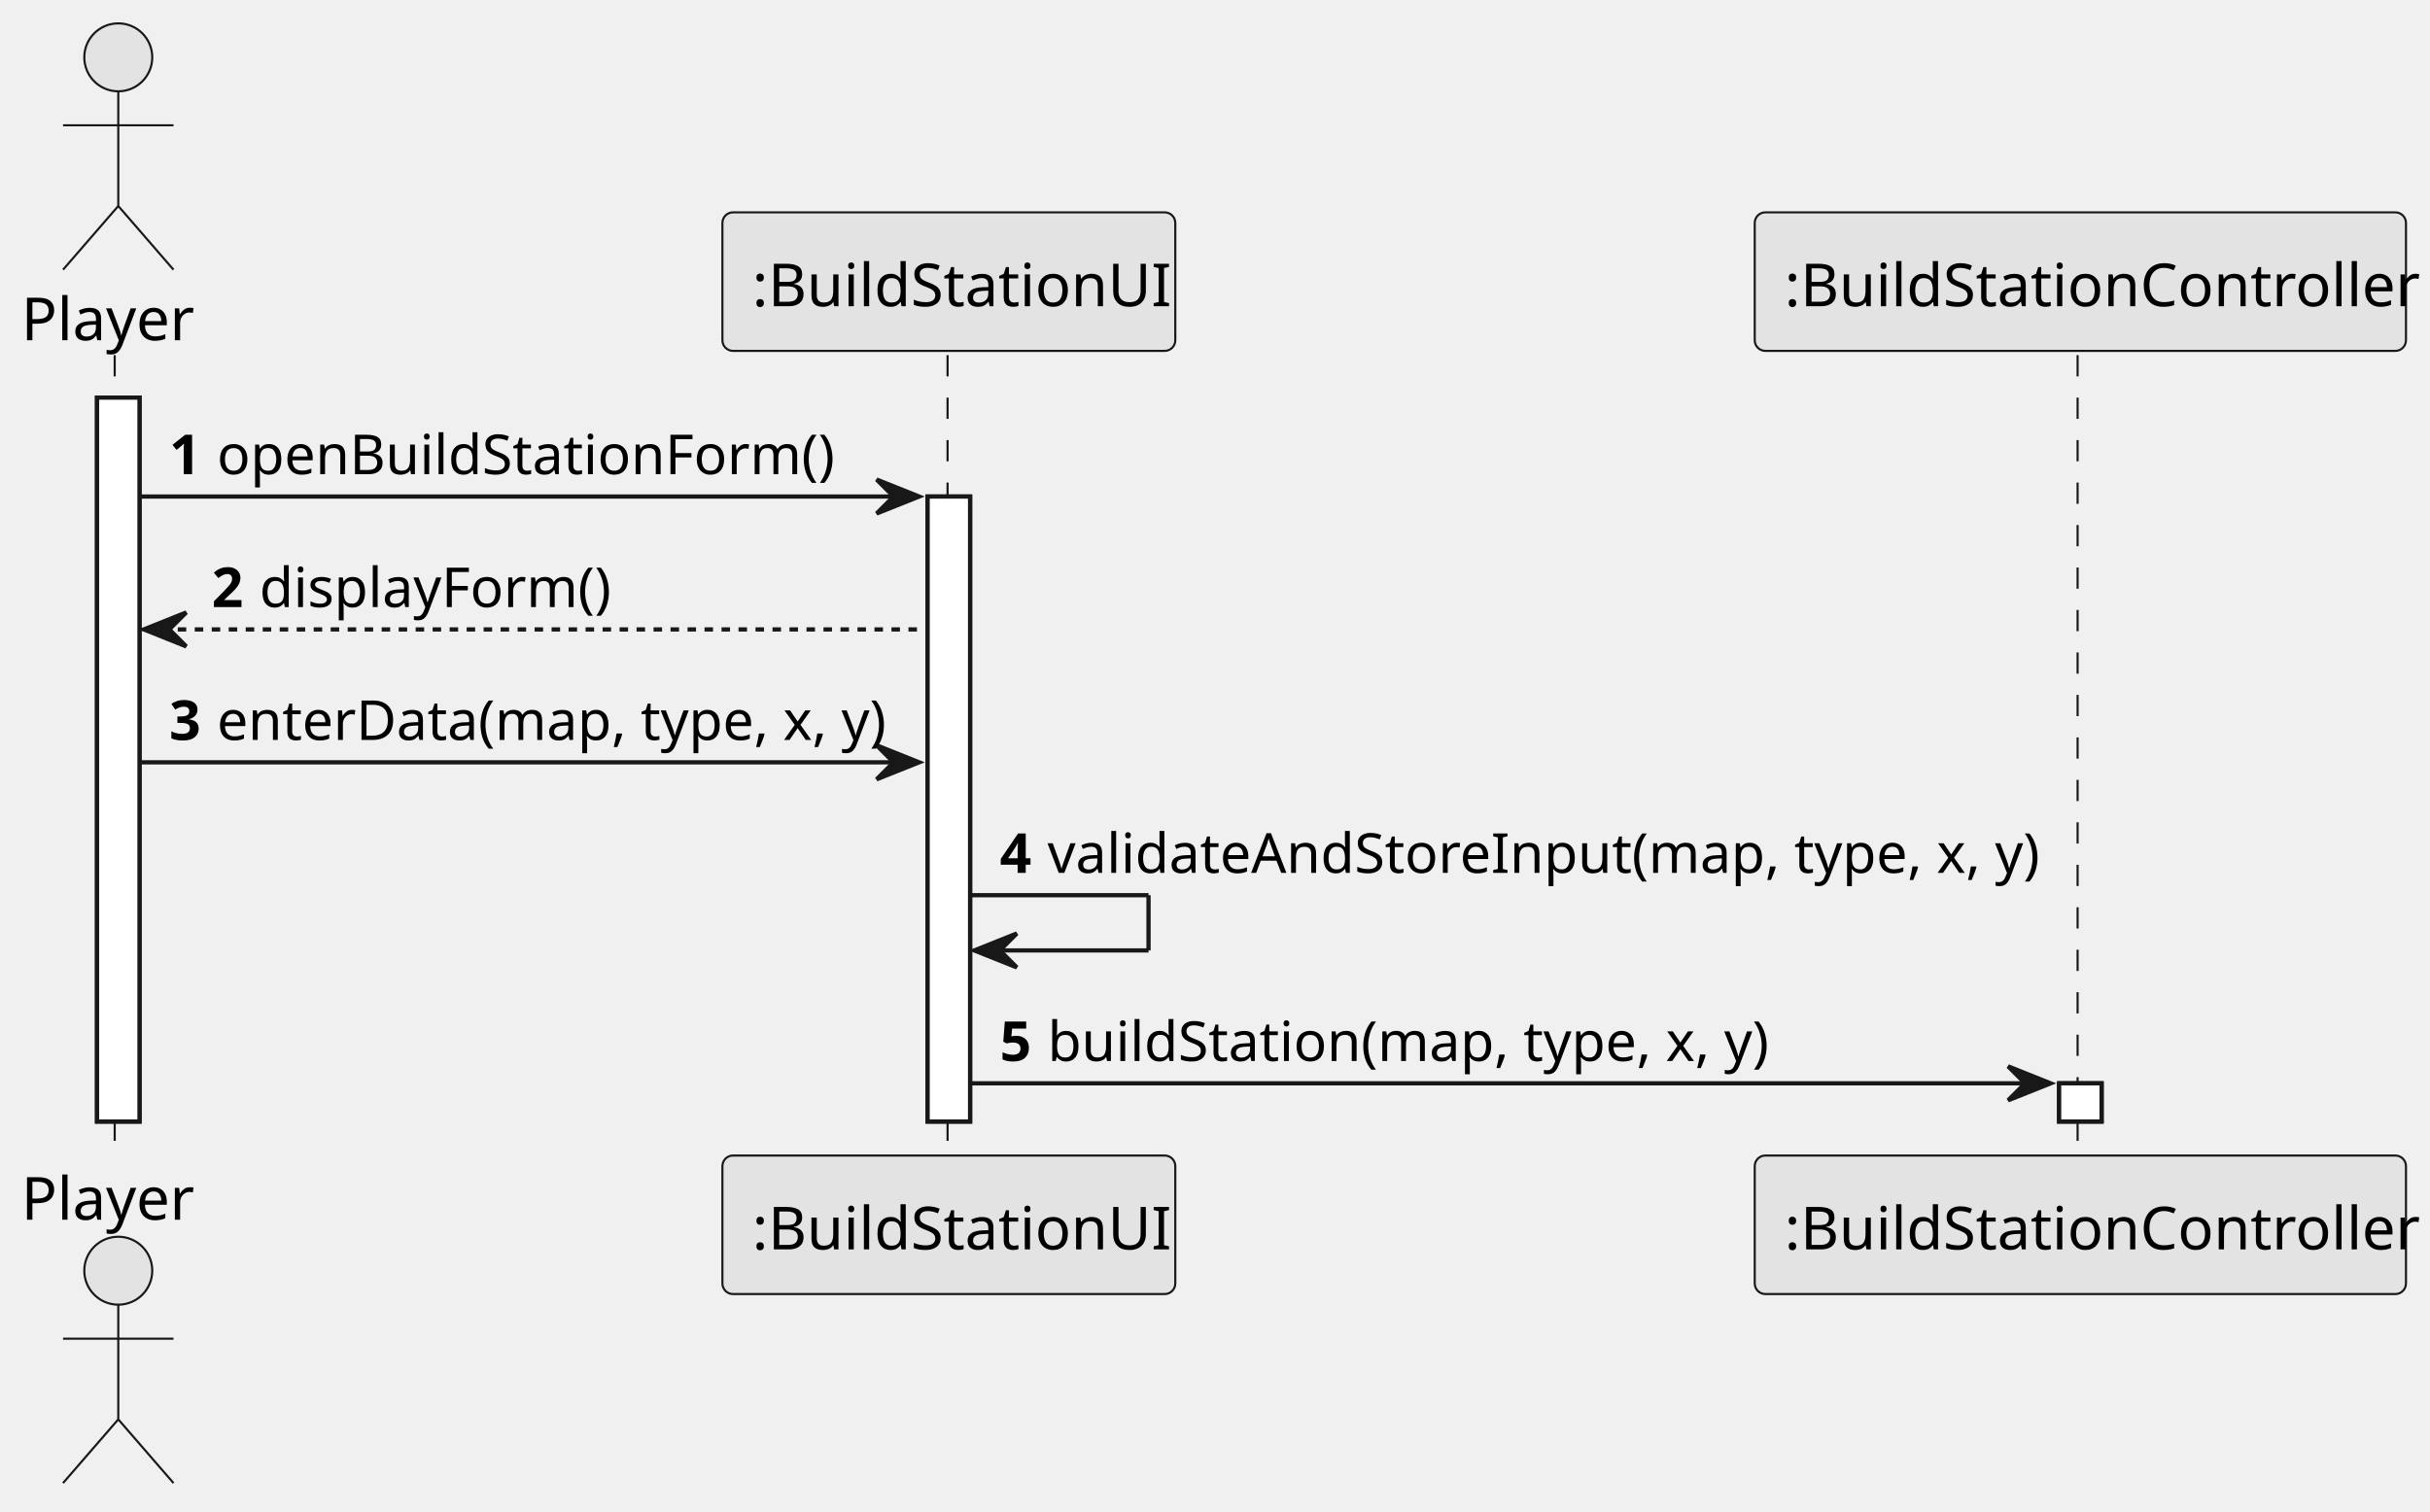
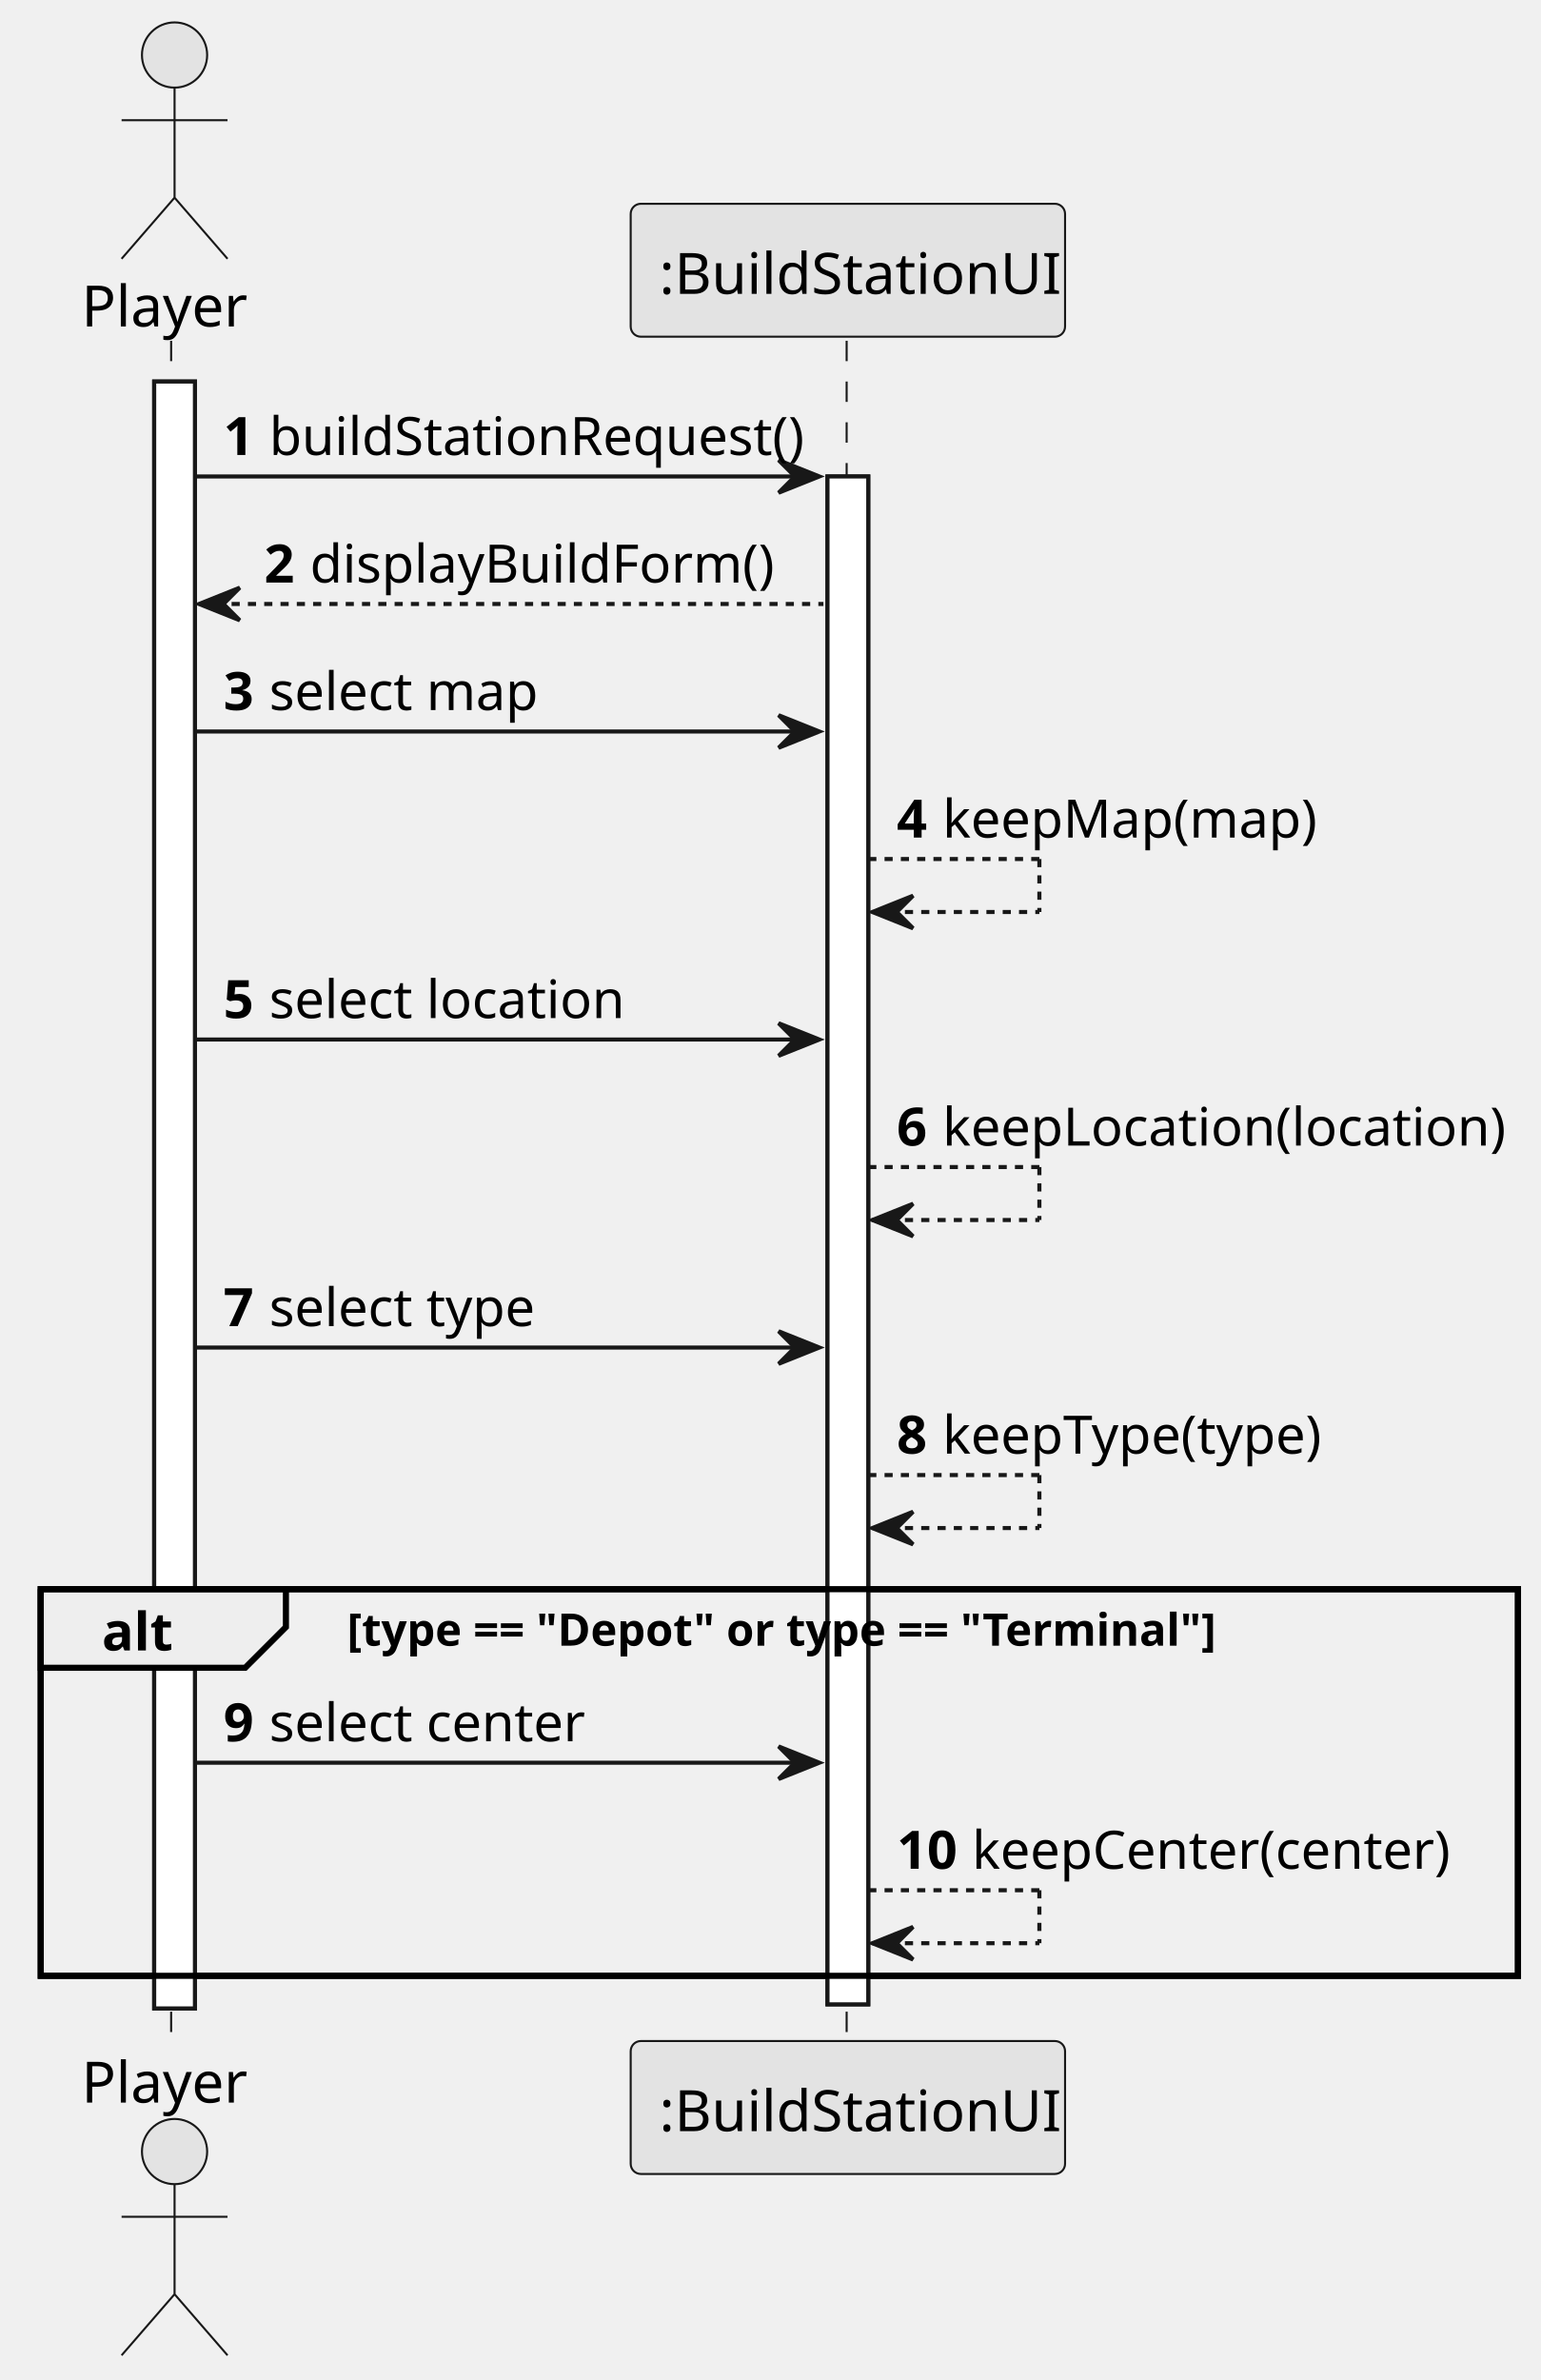
- <svg xmlns="http://www.w3.org/2000/svg" contentStyleType="text/css" height="356px" preserveAspectRatio="none" style="width:572px;height:356px;background:#FFFFFF;" version="1.1" viewBox="0 0 572 356" width="572px" zoomAndPan="magnify">
+ <svg xmlns="http://www.w3.org/2000/svg" contentStyleType="text/css" height="584px" preserveAspectRatio="none" style="width:378px;height:584px;background:#FFFFFF;" version="1.1" viewBox="0 0 378 584" width="378px" zoomAndPan="magnify">
  <defs />
  <g>
-     <rect fill="#FFFFFF" height="170.455" style="stroke:#181818;stroke-width:1.0;" width="10" x="22.841" y="93.621" />
-     <rect fill="#FFFFFF" height="147.164" style="stroke:#181818;stroke-width:1.0;" width="10" x="218.352" y="116.912" />
-     <rect fill="#FFFFFF" height="9" style="stroke:#181818;stroke-width:1.0;" width="10" x="484.696" y="255.076" />
-     <line style="stroke:#181818;stroke-width:0.5;stroke-dasharray:5.0,5.0;" x1="27" x2="27" y1="83.621" y2="273.076" />
-     <line style="stroke:#181818;stroke-width:0.5;stroke-dasharray:5.0,5.0;" x1="223.049" x2="223.049" y1="83.621" y2="273.076" />
-     <line style="stroke:#181818;stroke-width:0.5;stroke-dasharray:5.0,5.0;" x1="489.048" x2="489.048" y1="83.621" y2="273.076" />
-     <text fill="#000000" font-family="sans-serif" font-size="14" lengthAdjust="spacing" textLength="39.683" x="5" y="80.107">Player</text>
-     <ellipse cx="27.841" cy="13.5" fill="#E3E3E3" rx="8" ry="8" style="stroke:#181818;stroke-width:0.5;" />
-     <path d="M27.841,21.5 L27.841,48.5 M14.841,29.5 L40.841,29.5 M27.841,48.5 L14.841,63.5 M27.841,48.5 L40.841,63.5 " fill="none" style="stroke:#181818;stroke-width:0.5;" />
-     <text fill="#000000" font-family="sans-serif" font-size="14" lengthAdjust="spacing" textLength="39.683" x="5" y="287.184">Player</text>
-     <ellipse cx="27.841" cy="299.197" fill="#E3E3E3" rx="8" ry="8" style="stroke:#181818;stroke-width:0.5;" />
-     <path d="M27.841,307.197 L27.841,334.197 M14.841,315.197 L40.841,315.197 M27.841,334.197 L14.841,349.197 M27.841,334.197 L40.841,349.197 " fill="none" style="stroke:#181818;stroke-width:0.5;" />
-     <rect fill="#E3E3E3" height="32.621" rx="2.5" ry="2.5" style="stroke:#181818;stroke-width:0.5;" width="106.606" x="170.049" y="50" />
-     <text fill="#000000" font-family="sans-serif" font-size="14" lengthAdjust="spacing" textLength="92.606" x="177.049" y="72.107">:BuildStationUI</text>
-     <rect fill="#E3E3E3" height="32.621" rx="2.5" ry="2.5" style="stroke:#181818;stroke-width:0.5;" width="106.606" x="170.049" y="272.076" />
-     <text fill="#000000" font-family="sans-serif" font-size="14" lengthAdjust="spacing" textLength="92.606" x="177.049" y="294.184">:BuildStationUI</text>
-     <rect fill="#E3E3E3" height="32.621" rx="2.5" ry="2.5" style="stroke:#181818;stroke-width:0.5;" width="153.296" x="413.048" y="50" />
-     <text fill="#000000" font-family="sans-serif" font-size="14" lengthAdjust="spacing" textLength="139.296" x="420.048" y="72.107">:BuildStationController</text>
-     <rect fill="#E3E3E3" height="32.621" rx="2.5" ry="2.5" style="stroke:#181818;stroke-width:0.5;" width="153.296" x="413.048" y="272.076" />
-     <text fill="#000000" font-family="sans-serif" font-size="14" lengthAdjust="spacing" textLength="139.296" x="420.048" y="294.184">:BuildStationController</text>
-     <rect fill="#FFFFFF" height="170.455" style="stroke:#181818;stroke-width:1.0;" width="10" x="22.841" y="93.621" />
-     <rect fill="#FFFFFF" height="147.164" style="stroke:#181818;stroke-width:1.0;" width="10" x="218.352" y="116.912" />
-     <rect fill="#FFFFFF" height="9" style="stroke:#181818;stroke-width:1.0;" width="10" x="484.696" y="255.076" />
-     <polygon fill="#181818" points="206.352,112.912,216.352,116.912,206.352,120.912,210.352,116.912" style="stroke:#181818;stroke-width:1.0;" />
-     <line style="stroke:#181818;stroke-width:1.0;" x1="32.841" x2="212.352" y1="116.912" y2="116.912" />
-     <text fill="#000000" font-family="sans-serif" font-size="13" font-weight="bold" lengthAdjust="spacing" textLength="7.23" x="39.841" y="111.649">1</text>
-     <text fill="#000000" font-family="sans-serif" font-size="13" lengthAdjust="spacing" textLength="137.287" x="51.071" y="111.649">openBuildStationForm()</text>
-     <polygon fill="#181818" points="43.841,144.203,33.841,148.203,43.841,152.203,39.841,148.203" style="stroke:#181818;stroke-width:1.0;" />
-     <line style="stroke:#181818;stroke-width:1.0;stroke-dasharray:2.0,2.0;" x1="37.841" x2="217.352" y1="148.203" y2="148.203" />
-     <text fill="#000000" font-family="sans-serif" font-size="13" font-weight="bold" lengthAdjust="spacing" textLength="7.23" x="49.841" y="142.94">2</text>
-     <text fill="#000000" font-family="sans-serif" font-size="13" lengthAdjust="spacing" textLength="79.454" x="61.071" y="142.94">displayForm()</text>
-     <polygon fill="#181818" points="206.352,175.494,216.352,179.494,206.352,183.494,210.352,179.494" style="stroke:#181818;stroke-width:1.0;" />
-     <line style="stroke:#181818;stroke-width:1.0;" x1="32.841" x2="212.352" y1="179.494" y2="179.494" />
-     <text fill="#000000" font-family="sans-serif" font-size="13" font-weight="bold" lengthAdjust="spacing" textLength="7.23" x="39.841" y="174.231">3</text>
-     <text fill="#000000" font-family="sans-serif" font-size="13" lengthAdjust="spacing" textLength="150.281" x="51.071" y="174.231">enterData(map, type, x, y)</text>
-     <line style="stroke:#181818;stroke-width:1.0;" x1="228.352" x2="270.352" y1="210.785" y2="210.785" />
-     <line style="stroke:#181818;stroke-width:1.0;" x1="270.352" x2="270.352" y1="210.785" y2="223.785" />
-     <line style="stroke:#181818;stroke-width:1.0;" x1="229.352" x2="270.352" y1="223.785" y2="223.785" />
-     <polygon fill="#181818" points="239.352,219.785,229.352,223.785,239.352,227.785,235.352,223.785" style="stroke:#181818;stroke-width:1.0;" />
-     <text fill="#000000" font-family="sans-serif" font-size="13" font-weight="bold" lengthAdjust="spacing" textLength="7.23" x="235.352" y="205.523">4</text>
-     <text fill="#000000" font-family="sans-serif" font-size="13" lengthAdjust="spacing" textLength="221.114" x="246.582" y="205.523">validateAndStoreInput(map, type, x, y)</text>
-     <polygon fill="#181818" points="472.696,251.076,482.696,255.076,472.696,259.076,476.696,255.076" style="stroke:#181818;stroke-width:1.0;" />
-     <line style="stroke:#181818;stroke-width:1.0;" x1="228.352" x2="478.696" y1="255.076" y2="255.076" />
-     <text fill="#000000" font-family="sans-serif" font-size="13" font-weight="bold" lengthAdjust="spacing" textLength="7.23" x="235.352" y="249.814">5</text>
-     <text fill="#000000" font-family="sans-serif" font-size="13" lengthAdjust="spacing" textLength="161.129" x="246.582" y="249.814">buildStation(map, type, x, y)</text>
+     <rect fill="#FFFFFF" height="399.201" style="stroke:#181818;stroke-width:1.0;" width="10" x="37.841" y="93.621" />
+     <rect fill="#FFFFFF" height="374.91" style="stroke:#181818;stroke-width:1.0;" width="10" x="203.088" y="116.912" />
+     <rect fill="none" height="94.873" style="stroke:#000000;stroke-width:1.5;" width="362.546" x="10" y="389.949" />
+     <line style="stroke:#181818;stroke-width:0.5;stroke-dasharray:5.0,5.0;" x1="42" x2="42" y1="83.621" y2="501.822" />
+     <line style="stroke:#181818;stroke-width:0.5;stroke-dasharray:5.0,5.0;" x1="207.785" x2="207.785" y1="83.621" y2="501.822" />
+     <text fill="#000000" font-family="sans-serif" font-size="14" lengthAdjust="spacing" textLength="39.683" x="20" y="80.107">Player</text>
+     <ellipse cx="42.841" cy="13.5" fill="#E3E3E3" rx="8" ry="8" style="stroke:#181818;stroke-width:0.5;" />
+     <path d="M42.841,21.5 L42.841,48.5 M29.841,29.5 L55.841,29.5 M42.841,48.5 L29.841,63.5 M42.841,48.5 L55.841,63.5 " fill="none" style="stroke:#181818;stroke-width:0.5;" />
+     <text fill="#000000" font-family="sans-serif" font-size="14" lengthAdjust="spacing" textLength="39.683" x="20" y="515.93">Player</text>
+     <ellipse cx="42.841" cy="527.943" fill="#E3E3E3" rx="8" ry="8" style="stroke:#181818;stroke-width:0.5;" />
+     <path d="M42.841,535.943 L42.841,562.943 M29.841,543.943 L55.841,543.943 M42.841,562.943 L29.841,577.943 M42.841,562.943 L55.841,577.943 " fill="none" style="stroke:#181818;stroke-width:0.5;" />
+     <rect fill="#E3E3E3" height="32.621" rx="2.5" ry="2.5" style="stroke:#181818;stroke-width:0.5;" width="106.606" x="154.785" y="50" />
+     <text fill="#000000" font-family="sans-serif" font-size="14" lengthAdjust="spacing" textLength="92.606" x="161.785" y="72.107">:BuildStationUI</text>
+     <rect fill="#E3E3E3" height="32.621" rx="2.5" ry="2.5" style="stroke:#181818;stroke-width:0.5;" width="106.606" x="154.785" y="500.822" />
+     <text fill="#000000" font-family="sans-serif" font-size="14" lengthAdjust="spacing" textLength="92.606" x="161.785" y="522.93">:BuildStationUI</text>
+     <rect fill="#FFFFFF" height="399.201" style="stroke:#181818;stroke-width:1.0;" width="10" x="37.841" y="93.621" />
+     <rect fill="#FFFFFF" height="374.91" style="stroke:#181818;stroke-width:1.0;" width="10" x="203.088" y="116.912" />
+     <polygon fill="#181818" points="191.088,112.912,201.088,116.912,191.088,120.912,195.088,116.912" style="stroke:#181818;stroke-width:1.0;" />
+     <line style="stroke:#181818;stroke-width:1.0;" x1="47.841" x2="197.088" y1="116.912" y2="116.912" />
+     <text fill="#000000" font-family="sans-serif" font-size="13" font-weight="bold" lengthAdjust="spacing" textLength="7.23" x="54.841" y="111.649">1</text>
+     <text fill="#000000" font-family="sans-serif" font-size="13" lengthAdjust="spacing" textLength="125.017" x="66.071" y="111.649">buildStationRequest()</text>
+     <polygon fill="#181818" points="58.841,144.203,48.841,148.203,58.841,152.203,54.841,148.203" style="stroke:#181818;stroke-width:1.0;" />
+     <line style="stroke:#181818;stroke-width:1.0;stroke-dasharray:2.0,2.0;" x1="52.841" x2="202.088" y1="148.203" y2="148.203" />
+     <text fill="#000000" font-family="sans-serif" font-size="13" font-weight="bold" lengthAdjust="spacing" textLength="7.23" x="64.841" y="142.94">2</text>
+     <text fill="#000000" font-family="sans-serif" font-size="13" lengthAdjust="spacing" textLength="108.361" x="76.071" y="142.94">displayBuildForm()</text>
+     <polygon fill="#181818" points="191.088,175.494,201.088,179.494,191.088,183.494,195.088,179.494" style="stroke:#181818;stroke-width:1.0;" />
+     <line style="stroke:#181818;stroke-width:1.0;" x1="47.841" x2="197.088" y1="179.494" y2="179.494" />
+     <text fill="#000000" font-family="sans-serif" font-size="13" font-weight="bold" lengthAdjust="spacing" textLength="7.23" x="54.841" y="174.231">3</text>
+     <text fill="#000000" font-family="sans-serif" font-size="13" lengthAdjust="spacing" textLength="62.861" x="66.071" y="174.231">select map</text>
+     <line style="stroke:#181818;stroke-width:1.0;stroke-dasharray:2.0,2.0;" x1="213.088" x2="255.088" y1="210.785" y2="210.785" />
+     <line style="stroke:#181818;stroke-width:1.0;stroke-dasharray:2.0,2.0;" x1="255.088" x2="255.088" y1="210.785" y2="223.785" />
+     <line style="stroke:#181818;stroke-width:1.0;stroke-dasharray:2.0,2.0;" x1="214.088" x2="255.088" y1="223.785" y2="223.785" />
+     <polygon fill="#181818" points="224.088,219.785,214.088,223.785,224.088,227.785,220.088,223.785" style="stroke:#181818;stroke-width:1.0;" />
+     <text fill="#000000" font-family="sans-serif" font-size="13" font-weight="bold" lengthAdjust="spacing" textLength="7.23" x="220.088" y="205.523">4</text>
+     <text fill="#000000" font-family="sans-serif" font-size="13" lengthAdjust="spacing" textLength="87.426" x="231.318" y="205.523">keepMap(map)</text>
+     <polygon fill="#181818" points="191.088,251.076,201.088,255.076,191.088,259.076,195.088,255.076" style="stroke:#181818;stroke-width:1.0;" />
+     <line style="stroke:#181818;stroke-width:1.0;" x1="47.841" x2="197.088" y1="255.076" y2="255.076" />
+     <text fill="#000000" font-family="sans-serif" font-size="13" font-weight="bold" lengthAdjust="spacing" textLength="7.23" x="54.841" y="249.814">5</text>
+     <text fill="#000000" font-family="sans-serif" font-size="13" lengthAdjust="spacing" textLength="82.38" x="66.071" y="249.814">select location</text>
+     <line style="stroke:#181818;stroke-width:1.0;stroke-dasharray:2.0,2.0;" x1="213.088" x2="255.088" y1="286.367" y2="286.367" />
+     <line style="stroke:#181818;stroke-width:1.0;stroke-dasharray:2.0,2.0;" x1="255.088" x2="255.088" y1="286.367" y2="299.367" />
+     <line style="stroke:#181818;stroke-width:1.0;stroke-dasharray:2.0,2.0;" x1="214.088" x2="255.088" y1="299.367" y2="299.367" />
+     <polygon fill="#181818" points="224.088,295.367,214.088,299.367,224.088,303.367,220.088,299.367" style="stroke:#181818;stroke-width:1.0;" />
+     <text fill="#000000" font-family="sans-serif" font-size="13" font-weight="bold" lengthAdjust="spacing" textLength="7.23" x="220.088" y="281.104">6</text>
+     <text fill="#000000" font-family="sans-serif" font-size="13" lengthAdjust="spacing" textLength="130.806" x="231.318" y="281.104">keepLocation(location)</text>
+     <polygon fill="#181818" points="191.088,326.658,201.088,330.658,191.088,334.658,195.088,330.658" style="stroke:#181818;stroke-width:1.0;" />
+     <line style="stroke:#181818;stroke-width:1.0;" x1="47.841" x2="197.088" y1="330.658" y2="330.658" />
+     <text fill="#000000" font-family="sans-serif" font-size="13" font-weight="bold" lengthAdjust="spacing" textLength="7.23" x="54.841" y="325.396">7</text>
+     <text fill="#000000" font-family="sans-serif" font-size="13" lengthAdjust="spacing" textLength="62.144" x="66.071" y="325.396">select type</text>
+     <line style="stroke:#181818;stroke-width:1.0;stroke-dasharray:2.0,2.0;" x1="213.088" x2="255.088" y1="361.949" y2="361.949" />
+     <line style="stroke:#181818;stroke-width:1.0;stroke-dasharray:2.0,2.0;" x1="255.088" x2="255.088" y1="361.949" y2="374.949" />
+     <line style="stroke:#181818;stroke-width:1.0;stroke-dasharray:2.0,2.0;" x1="214.088" x2="255.088" y1="374.949" y2="374.949" />
+     <polygon fill="#181818" points="224.088,370.949,214.088,374.949,224.088,378.949,220.088,374.949" style="stroke:#181818;stroke-width:1.0;" />
+     <text fill="#000000" font-family="sans-serif" font-size="13" font-weight="bold" lengthAdjust="spacing" textLength="7.23" x="220.088" y="356.687">8</text>
+     <text fill="#000000" font-family="sans-serif" font-size="13" lengthAdjust="spacing" textLength="90.321" x="231.318" y="356.687">keepType(type)</text>
+     <path d="M10,389.949 L70.171,389.949 L70.171,399.24 L60.171,409.24 L10,409.24 L10,389.949 " fill="#EEEEEE" style="stroke:#000000;stroke-width:1.5;" />
+     <rect fill="none" height="94.873" style="stroke:#000000;stroke-width:1.5;" width="362.546" x="10" y="389.949" />
+     <text fill="#000000" font-family="sans-serif" font-size="13" font-weight="bold" lengthAdjust="spacing" textLength="15.171" x="25" y="404.978">alt</text>
+     <text fill="#000000" font-family="sans-serif" font-size="11" font-weight="bold" lengthAdjust="spacing" textLength="205.466" x="85.171" y="403.819">[type == "Depot" or type == "Terminal"]</text>
+     <polygon fill="#181818" points="191.088,428.531,201.088,432.531,191.088,436.531,195.088,432.531" style="stroke:#181818;stroke-width:1.0;" />
+     <line style="stroke:#181818;stroke-width:1.0;" x1="47.841" x2="197.088" y1="432.531" y2="432.531" />
+     <text fill="#000000" font-family="sans-serif" font-size="13" font-weight="bold" lengthAdjust="spacing" textLength="7.23" x="54.841" y="427.269">9</text>
+     <text fill="#000000" font-family="sans-serif" font-size="13" lengthAdjust="spacing" textLength="73.703" x="66.071" y="427.269">select center</text>
+     <line style="stroke:#181818;stroke-width:1.0;stroke-dasharray:2.0,2.0;" x1="213.088" x2="255.088" y1="463.822" y2="463.822" />
+     <line style="stroke:#181818;stroke-width:1.0;stroke-dasharray:2.0,2.0;" x1="255.088" x2="255.088" y1="463.822" y2="476.822" />
+     <line style="stroke:#181818;stroke-width:1.0;stroke-dasharray:2.0,2.0;" x1="214.088" x2="255.088" y1="476.822" y2="476.822" />
+     <polygon fill="#181818" points="224.088,472.822,214.088,476.822,224.088,480.822,220.088,476.822" style="stroke:#181818;stroke-width:1.0;" />
+     <text fill="#000000" font-family="sans-serif" font-size="13" font-weight="bold" lengthAdjust="spacing" textLength="14.46" x="220.088" y="458.56">10</text>
+     <text fill="#000000" font-family="sans-serif" font-size="13" lengthAdjust="spacing" textLength="111.998" x="238.548" y="458.56">keepCenter(center)</text>
  </g>
</svg>
